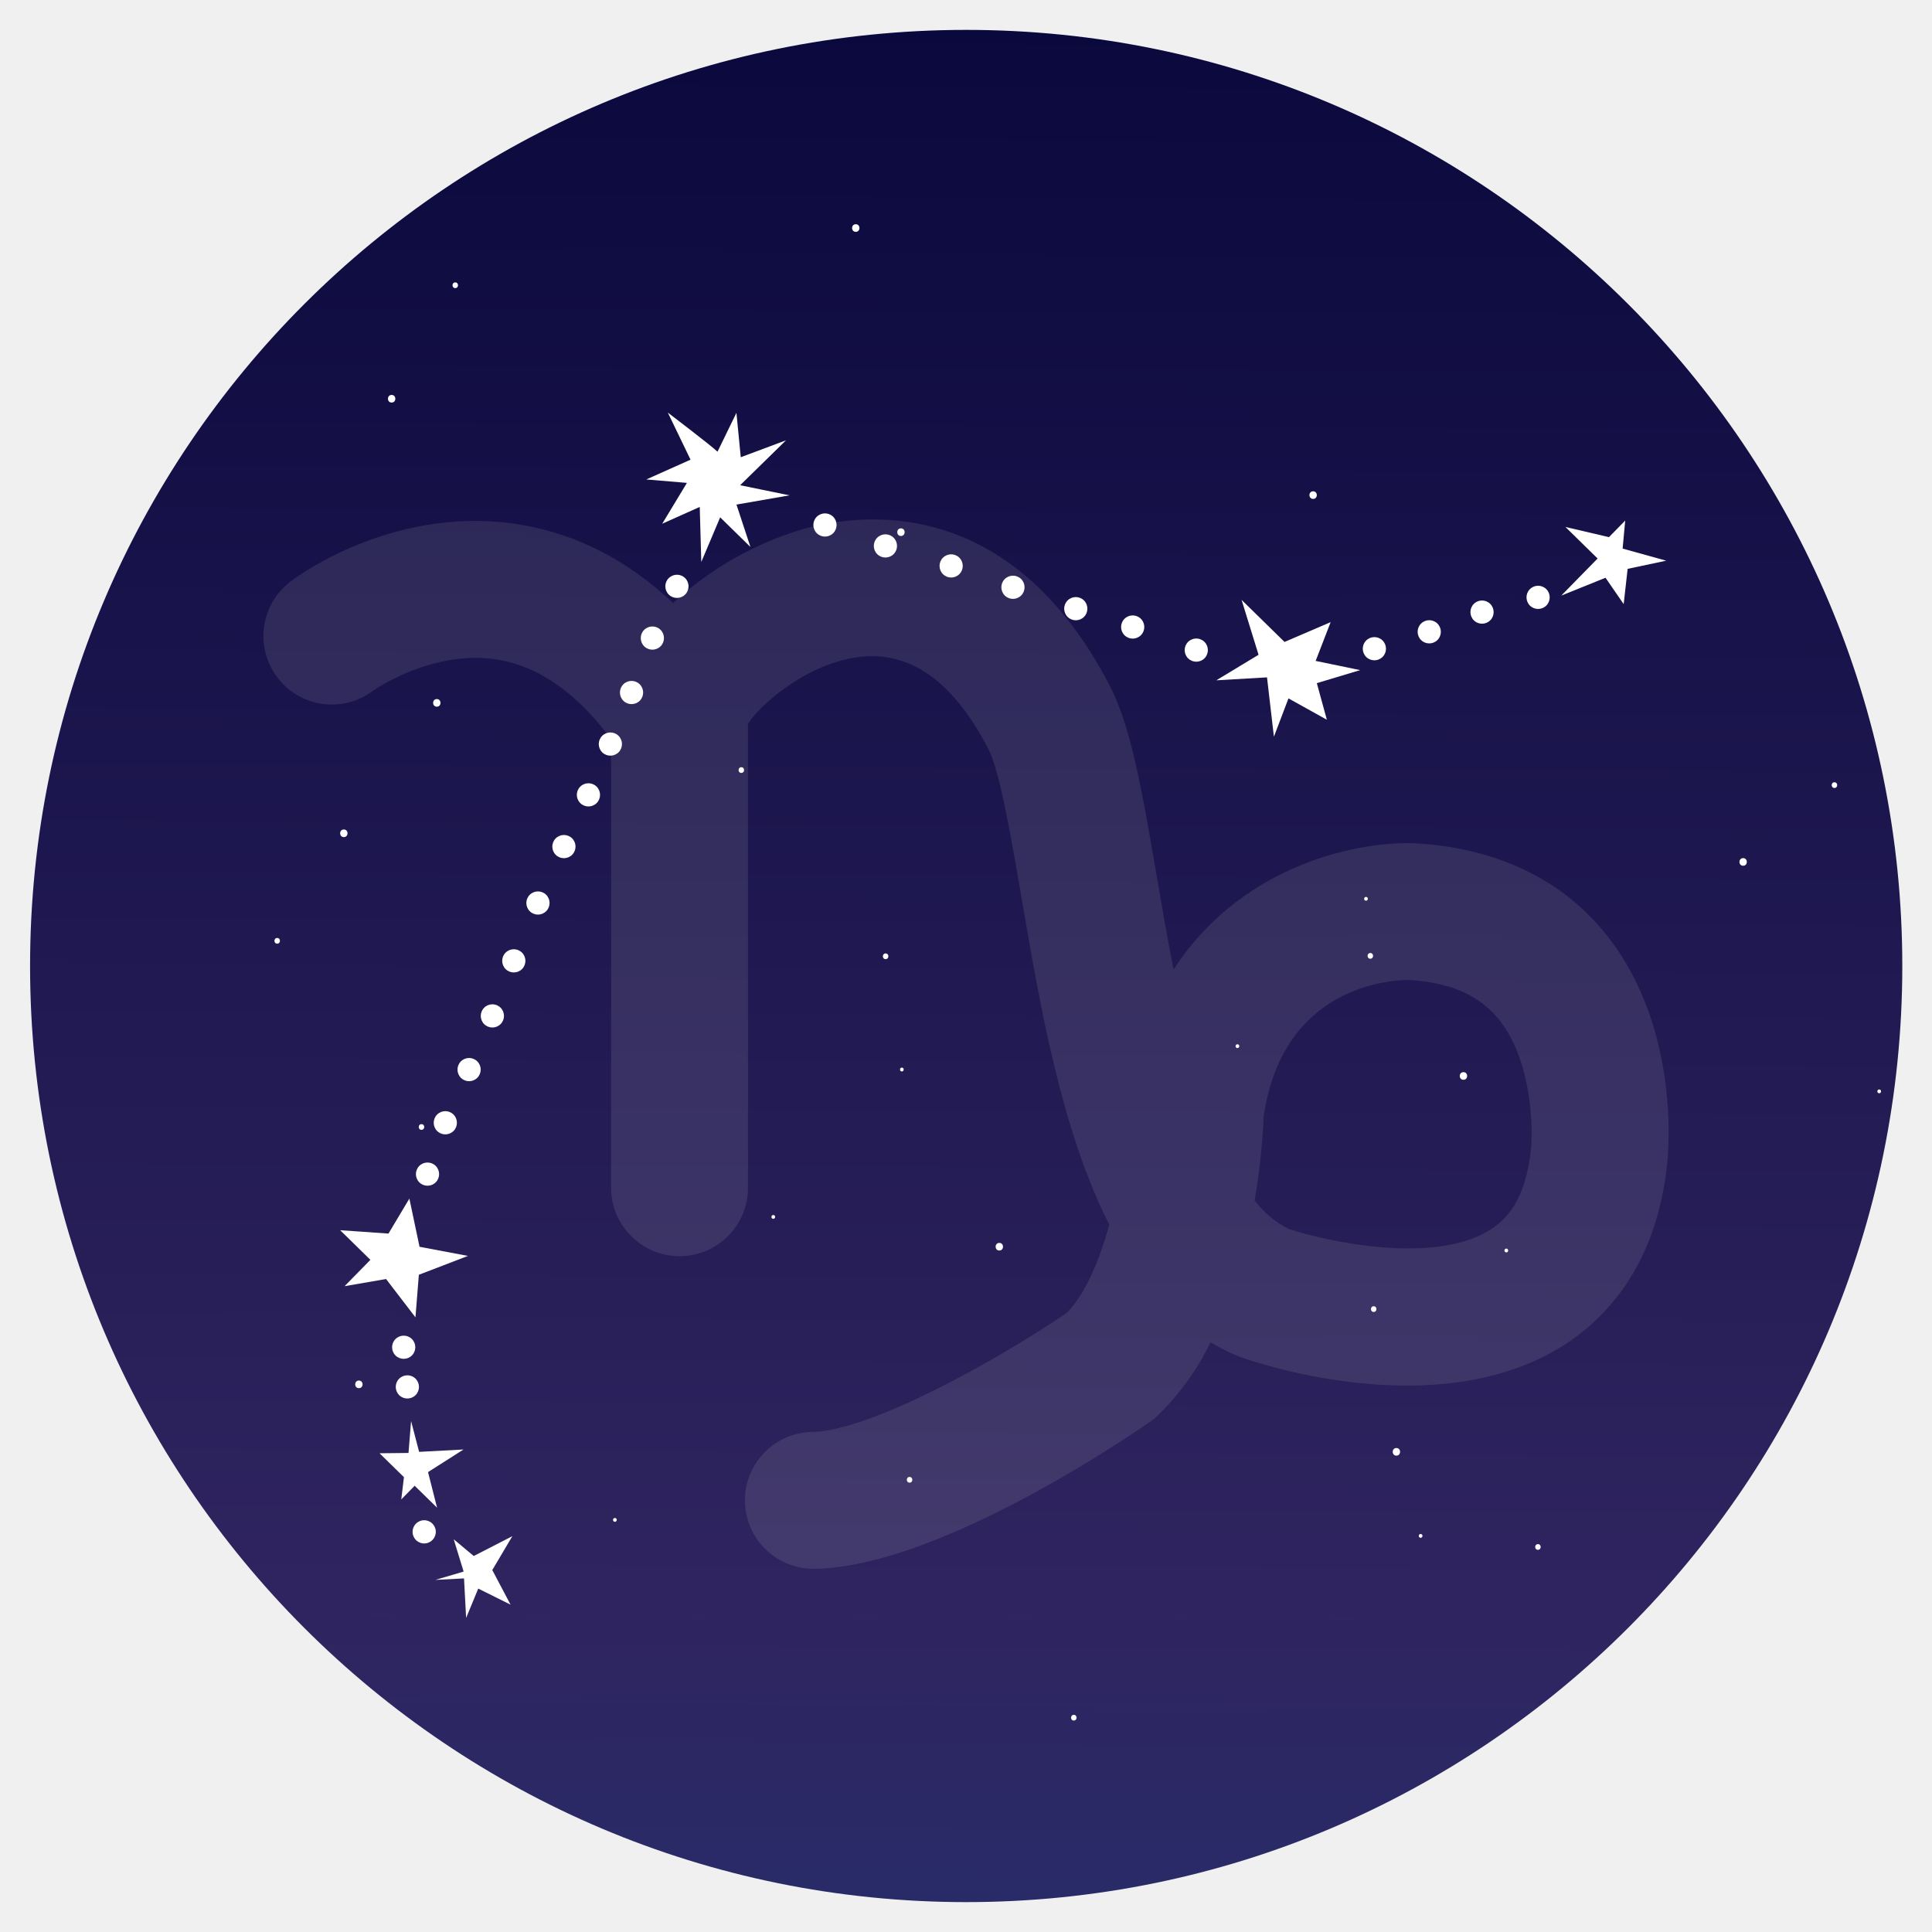
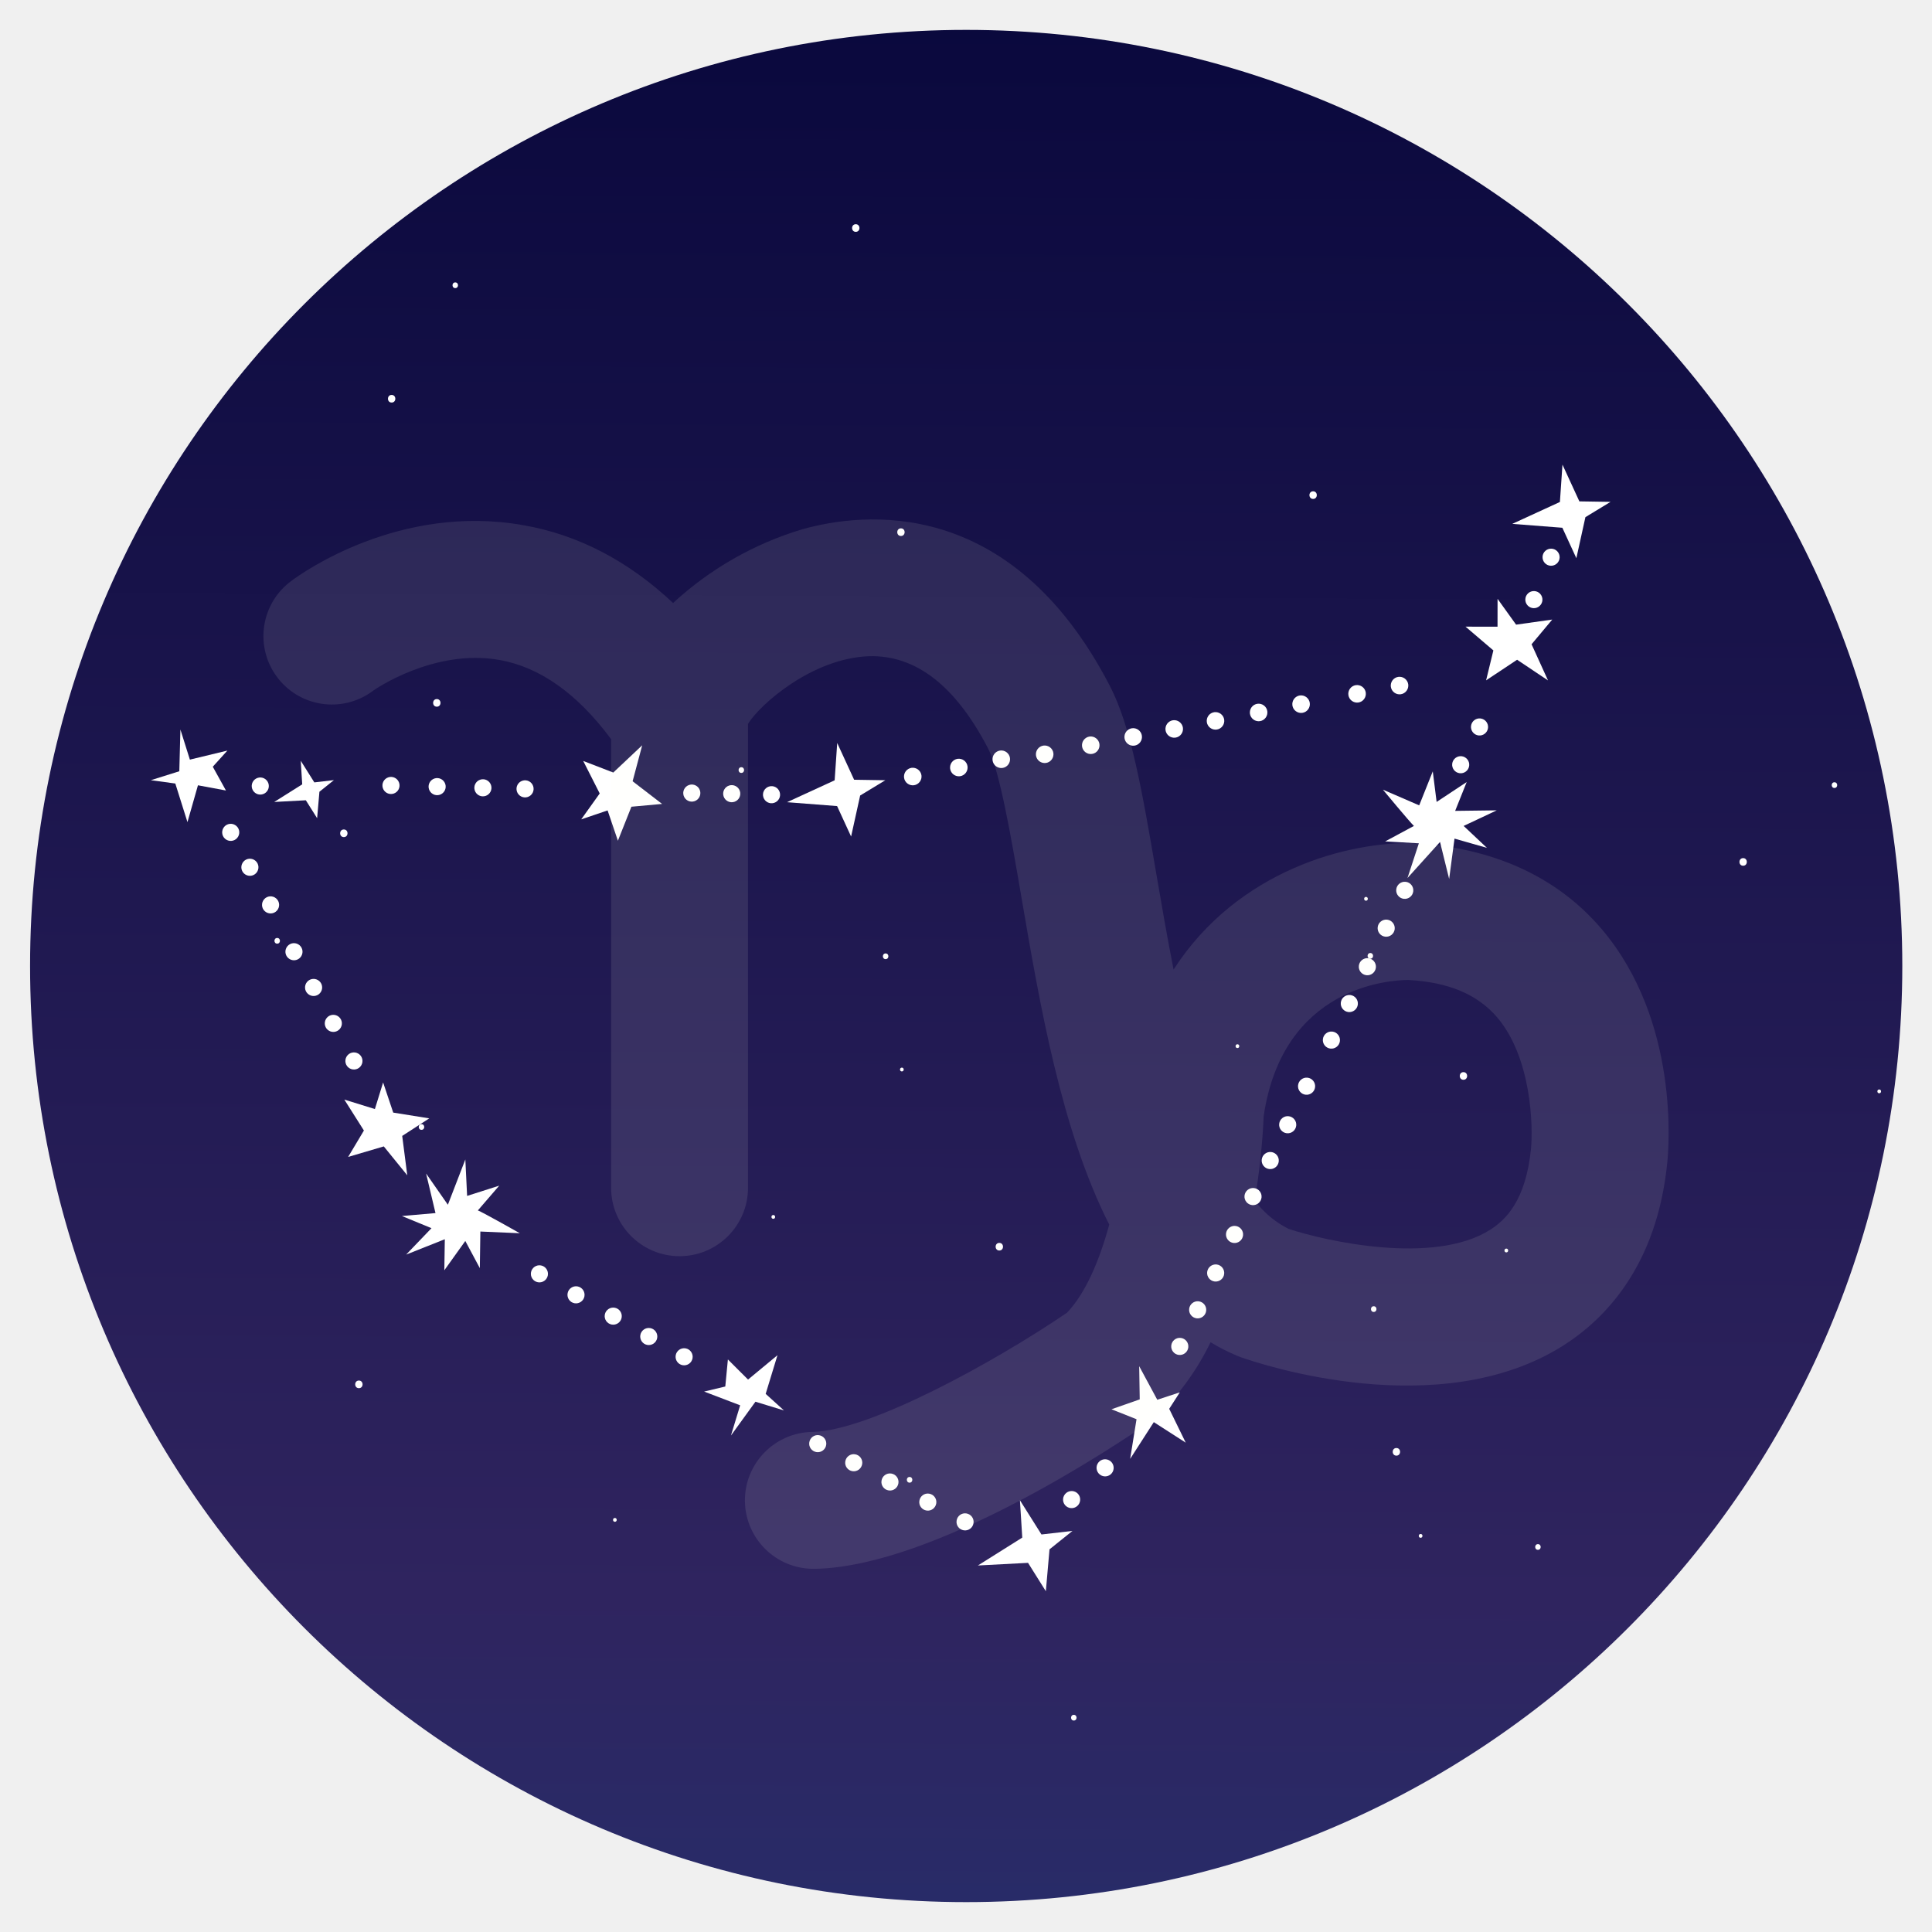
<svg xmlns="http://www.w3.org/2000/svg" xmlns:xlink="http://www.w3.org/1999/xlink" id="Layer_1" data-name="Layer 1" viewBox="0 0 512 512">
  <defs>
    <style>
      .cls-1 {
-         fill: url(#linear-gradient-2);
+         fill: url(#linear-gradient);
+       }
+ 
+       .cls-1, .cls-2, .cls-3, .cls-4, .cls-5 {
+         stroke-width: 0px;
      }

      .cls-2 {
-         fill: #fff;
-       }
- 
-       .cls-3 {
-         fill: #fffdeb;
-         opacity: .1;
-       }
- 
-       .cls-4, .cls-5, .cls-6 {
        fill: none;
-       }
- 
-       .cls-5 {
-         clip-path: url(#clippath);
      }

      .cls-6 {
        clip-path: url(#clippath-1);
      }

+       .cls-3 {
+         fill: #fff;
+       }
+ 
+       .cls-4 {
+         fill: url(#linear-gradient-2);
+       }
+ 
      .cls-7 {
-         fill: url(#linear-gradient);
+         clip-path: url(#clippath);
+       }
+ 
+       .cls-5 {
+         fill: #fffdeb;
+         opacity: .1;
      }
    </style>
    <clipPath id="clippath">
-       <path class="cls-4" d="m839.96,7.92c-137,0-248.08,111.08-248.08,248.08s111.08,248.08,248.08,248.08,248.08-111.08,248.08-248.08S976.96,7.92,839.96,7.92Z" />
+       <path class="cls-2" d="m839.96,7.92c-137,0-248.08,111.08-248.08,248.08s111.08,248.08,248.08,248.08,248.08-111.08,248.08-248.08S976.96,7.92,839.96,7.92Z" />
    </clipPath>
    <linearGradient id="linear-gradient" x1="848.78" y1="-106.53" x2="843.58" y2="973.85" gradientUnits="userSpaceOnUse">
      <stop offset="0" stop-color="#000134" />
      <stop offset=".49" stop-color="#2f245f" />
      <stop offset="1" stop-color="#00559c" />
    </linearGradient>
    <clipPath id="clippath-1">
-       <path class="cls-4" d="m256.05,7.92C119.05,7.92,7.97,119,7.97,256s111.08,248.08,248.08,248.08,248.08-111.08,248.08-248.08S393.05,7.92,256.05,7.92Z" />
+       <path class="cls-2" d="m256.05,7.92C119.05,7.92,7.97,119,7.97,256s111.08,248.08,248.08,248.08,248.08-111.08,248.08-248.08S393.05,7.92,256.05,7.92Z" />
    </clipPath>
    <linearGradient id="linear-gradient-2" x1="264.87" y1="-106.53" x2="259.67" y2="973.85" xlink:href="#linear-gradient" />
  </defs>
-   <g class="cls-5">
-     <rect class="cls-7" x="474.92" y="7.92" width="744.24" height="496.16" />
+   <g class="cls-7">
+     <rect class="cls-1" x="474.92" y="7.92" width="744.24" height="496.16" />
  </g>
  <g class="cls-6">
    <g>
-       <rect class="cls-1" x="-108.99" y="7.92" width="744.24" height="496.16" />
+       <rect class="cls-4" x="-108.99" y="7.92" width="744.24" height="496.16" />
      <g>
-         <path class="cls-2" d="m115.76,187.28c1.3,0,1.3-2.02,0-2.02s-1.3,2.02,0,2.02h0Z" />
-         <path class="cls-2" d="m103.79,106.68c1.3,0,1.3-2.02,0-2.02s-1.3,2.02,0,2.02h0Z" />
-         <path class="cls-2" d="m73.46,250.08c.97,0,.97-1.51,0-1.51s-.97,1.51,0,1.51h0Z" />
-         <path class="cls-2" d="m241.05,392.92c.97,0,.97-1.51,0-1.51s-.97,1.51,0,1.51h0Z" />
-         <path class="cls-2" d="m461.95,229.43c1.3,0,1.3-2.02,0-2.02s-1.3,2.02,0,2.02h0Z" />
-         <path class="cls-2" d="m363.15,254.07c.97,0,.97-1.51,0-1.51s-.97,1.51,0,1.51h0Z" />
-         <path class="cls-2" d="m347.99,132.22c1.3,0,1.3-2.02,0-2.02s-1.3,2.02,0,2.02h0Z" />
-         <path class="cls-2" d="m492.43,167.33c1.3,0,1.3-2.02,0-2.02s-1.3,2.02,0,2.02h0Z" />
-         <path class="cls-2" d="m498.01,289.73c.65,0,.65-1.01,0-1.01s-.65,1.01,0,1.01h0Z" />
-         <path class="cls-2" d="m399.19,331.9c.65,0,.65-1.01,0-1.01s-.65,1.01,0,1.01h0Z" />
-         <path class="cls-2" d="m239,283.94c.65,0,.65-1.01,0-1.01s-.65,1.01,0,1.01h0Z" />
-         <path class="cls-2" d="m204.93,323c.65,0,.65-1.01,0-1.01s-.65,1.01,0,1.01h0Z" />
-         <path class="cls-2" d="m376.48,407.53c.65,0,.65-1.01,0-1.01s-.65,1.01,0,1.01h0Z" />
-         <path class="cls-2" d="m284.57,455.96c.97,0,.97-1.51,0-1.51s-.97,1.51,0,1.51h0Z" />
-         <path class="cls-2" d="m39.95,448.53c.65,0,.65-1.01,0-1.01s-.65,1.01,0,1.01h0Z" />
-         <path class="cls-2" d="m370.06,385.76c1.3,0,1.3-2.02,0-2.02s-1.3,2.02,0,2.02h0Z" />
-         <path class="cls-2" d="m483.18,435.67c1.3,0,1.3-2.02,0-2.02s-1.3,2.02,0,2.02h0Z" />
-         <path class="cls-2" d="m264.83,331.4c1.3,0,1.3-2.02,0-2.02s-1.3,2.02,0,2.02h0Z" />
-         <path class="cls-2" d="m111.7,299.42c.97,0,.97-1.51,0-1.51s-.97,1.51,0,1.51h0Z" />
+         <path class="cls-3" d="m115.76,187.28c1.3,0,1.3-2.02,0-2.02s-1.3,2.02,0,2.02h0Z" />
+         <path class="cls-3" d="m103.79,106.68c1.3,0,1.3-2.02,0-2.02s-1.3,2.02,0,2.02h0Z" />
+         <path class="cls-3" d="m73.46,250.08c.97,0,.97-1.51,0-1.51s-.97,1.51,0,1.51h0Z" />
+         <path class="cls-3" d="m241.05,392.92c.97,0,.97-1.51,0-1.51s-.97,1.51,0,1.51h0Z" />
+         <path class="cls-3" d="m461.95,229.43c1.3,0,1.3-2.02,0-2.02s-1.3,2.02,0,2.02h0Z" />
+         <path class="cls-3" d="m363.15,254.07c.97,0,.97-1.51,0-1.51s-.97,1.51,0,1.51h0Z" />
+         <path class="cls-3" d="m347.99,132.22c1.3,0,1.3-2.02,0-2.02s-1.3,2.02,0,2.02h0Z" />
+         <path class="cls-3" d="m492.43,167.33c1.3,0,1.3-2.02,0-2.02s-1.3,2.02,0,2.02h0Z" />
+         <path class="cls-3" d="m498.01,289.73c.65,0,.65-1.01,0-1.01s-.65,1.01,0,1.01h0Z" />
+         <path class="cls-3" d="m399.19,331.9c.65,0,.65-1.01,0-1.01s-.65,1.01,0,1.01h0Z" />
+         <path class="cls-3" d="m239,283.94c.65,0,.65-1.01,0-1.01s-.65,1.01,0,1.01h0Z" />
+         <path class="cls-3" d="m204.93,323c.65,0,.65-1.01,0-1.01s-.65,1.01,0,1.01h0Z" />
+         <path class="cls-3" d="m376.48,407.53c.65,0,.65-1.01,0-1.01s-.65,1.01,0,1.01h0Z" />
+         <path class="cls-3" d="m284.57,455.96c.97,0,.97-1.51,0-1.51s-.97,1.51,0,1.51h0Z" />
+         <path class="cls-3" d="m39.95,448.53c.65,0,.65-1.01,0-1.01s-.65,1.01,0,1.01h0Z" />
+         <path class="cls-3" d="m370.06,385.76c1.3,0,1.3-2.02,0-2.02s-1.3,2.02,0,2.02h0Z" />
+         <path class="cls-3" d="m483.18,435.67c1.3,0,1.3-2.02,0-2.02s-1.3,2.02,0,2.02h0Z" />
+         <path class="cls-3" d="m264.83,331.4c1.3,0,1.3-2.02,0-2.02s-1.3,2.02,0,2.02h0Z" />
+         <path class="cls-3" d="m111.7,299.42c.97,0,.97-1.51,0-1.51s-.97,1.51,0,1.51h0Z" />
      </g>
      <g>
-         <path class="cls-2" d="m238.76,142.04c1.3,0,1.3-2.02,0-2.02s-1.3,2.02,0,2.02h0Z" />
-         <path class="cls-2" d="m226.79,61.44c1.3,0,1.3-2.02,0-2.02s-1.3,2.02,0,2.02h0Z" />
-         <path class="cls-2" d="m120.65,76.35c.97,0,.97-1.51,0-1.51s-.97,1.51,0,1.51h0Z" />
-         <path class="cls-2" d="m196.46,204.83c.97,0,.97-1.51,0-1.51s-.97,1.51,0,1.51h0Z" />
-         <path class="cls-2" d="m364.05,347.68c.97,0,.97-1.51,0-1.51s-.97,1.51,0,1.51h0Z" />
-         <path class="cls-2" d="m486.15,208.82c.97,0,.97-1.51,0-1.51s-.97,1.51,0,1.51h0Z" />
-         <path class="cls-2" d="m470.99,86.98c1.3,0,1.3-2.02,0-2.02s-1.3,2.02,0,2.02h0Z" />
-         <path class="cls-2" d="m362,238.7c.65,0,.65-1.01,0-1.01s-.65,1.01,0,1.01h0Z" />
-         <path class="cls-2" d="m327.93,277.75c.65,0,.65-1.01,0-1.01s-.65,1.01,0,1.01h0Z" />
-         <path class="cls-2" d="m499.48,362.29c.65,0,.65-1.01,0-1.01s-.65,1.01,0,1.01h0Z" />
-         <path class="cls-2" d="m407.57,410.72c.97,0,.97-1.51,0-1.51s-.97,1.51,0,1.51h0Z" />
-         <path class="cls-2" d="m162.95,403.29c.65,0,.65-1.01,0-1.01s-.65,1.01,0,1.01h0Z" />
-         <path class="cls-2" d="m95.11,367.88c1.3,0,1.3-2.02,0-2.02s-1.3,2.02,0,2.02h0Z" />
-         <path class="cls-2" d="m493.06,340.52c1.3,0,1.3-2.02,0-2.02s-1.3,2.02,0,2.02h0Z" />
-         <path class="cls-2" d="m91.12,221.84c1.3,0,1.3-2.02,0-2.02s-1.3,2.02,0,2.02h0Z" />
-         <path class="cls-2" d="m387.83,286.15c1.3,0,1.3-2.02,0-2.02s-1.3,2.02,0,2.02h0Z" />
-         <path class="cls-2" d="m234.7,254.18c.97,0,.97-1.51,0-1.51s-.97,1.51,0,1.51h0Z" />
+         <path class="cls-3" d="m238.76,142.04c1.3,0,1.3-2.02,0-2.02s-1.3,2.02,0,2.02h0Z" />
+         <path class="cls-3" d="m226.79,61.44c1.3,0,1.3-2.02,0-2.02s-1.3,2.02,0,2.02h0Z" />
+         <path class="cls-3" d="m120.65,76.35c.97,0,.97-1.51,0-1.51s-.97,1.51,0,1.51h0Z" />
+         <path class="cls-3" d="m196.46,204.83c.97,0,.97-1.51,0-1.51s-.97,1.51,0,1.51h0Z" />
+         <path class="cls-3" d="m364.05,347.68c.97,0,.97-1.51,0-1.51s-.97,1.51,0,1.51h0Z" />
+         <path class="cls-3" d="m486.15,208.82c.97,0,.97-1.51,0-1.51s-.97,1.51,0,1.51h0Z" />
+         <path class="cls-3" d="m470.99,86.98c1.3,0,1.3-2.02,0-2.02s-1.3,2.02,0,2.02h0Z" />
+         <path class="cls-3" d="m362,238.7c.65,0,.65-1.01,0-1.01s-.65,1.01,0,1.01h0Z" />
+         <path class="cls-3" d="m327.93,277.75c.65,0,.65-1.01,0-1.01s-.65,1.01,0,1.01h0Z" />
+         <path class="cls-3" d="m499.48,362.29c.65,0,.65-1.01,0-1.01s-.65,1.01,0,1.01h0Z" />
+         <path class="cls-3" d="m407.57,410.72c.97,0,.97-1.51,0-1.51s-.97,1.51,0,1.51h0Z" />
+         <path class="cls-3" d="m162.95,403.29c.65,0,.65-1.01,0-1.01s-.65,1.01,0,1.01h0Z" />
+         <path class="cls-3" d="m95.11,367.88c1.3,0,1.3-2.02,0-2.02s-1.3,2.02,0,2.02h0Z" />
+         <path class="cls-3" d="m493.06,340.52c1.3,0,1.3-2.02,0-2.02s-1.3,2.02,0,2.02h0Z" />
+         <path class="cls-3" d="m91.12,221.84c1.3,0,1.3-2.02,0-2.02s-1.3,2.02,0,2.02h0Z" />
+         <path class="cls-3" d="m387.83,286.15c1.3,0,1.3-2.02,0-2.02s-1.3,2.02,0,2.02h0Z" />
+         <path class="cls-3" d="m234.7,254.18c.97,0,.97-1.51,0-1.51s-.97,1.51,0,1.51h0Z" />
      </g>
    </g>
  </g>
-   <path class="cls-3" d="m424.41,246.16c-11.68-13.74-28.71-21.58-49.78-22.71-17.06-.45-46.54,7-63.62,33.49-1.75-8.88-3.24-17.57-4.57-25.34-3.72-21.73-6.66-38.89-12.28-49.76-26.37-51-65.85-46-81.61-41.56-12.73,3.83-24.41,10.51-34.18,19.52-11.8-11.1-25.11-18.1-39.79-20.64-32.64-5.74-58.42,12.59-61.25,14.7-8.12,5.87-9.95,17.2-4.08,25.33,5.87,8.12,17.2,9.95,25.33,4.08.14-.1.28-.21.42-.31.15-.11,15.92-11.13,33.32-8.07,10.75,1.89,20.7,8.94,29.63,21v118.87c0,10.02,8.12,18.14,18.14,18.14s18.14-8.12,18.14-18.14v-122.93c3.17-5.16,17-17.39,32.08-17.93,12.43-.33,22.98,7.87,31.63,24.62,3,5.86,6.07,23.58,8.74,39.21,4.92,28.72,10.58,61.74,23.28,86.8-2.55,9.39-6.22,18.13-11.19,23.35-19.43,13.22-52.31,31.26-67.41,31.59-10.02.11-18.05,8.32-17.95,18.33.11,10.02,8.32,18.05,18.34,17.95h.4c31.65-.69,79.3-32.52,88.53-38.89.75-.52,1.47-1.1,2.13-1.73,5.76-5.61,10.5-12.18,14-19.42,2.25,1.36,4.58,2.55,7,3.57.35.14.7.28,1.05.41,5.29,1.87,52.67,17.67,85.46-3.13,11-7,24.73-21,27.51-48.31.4-3.79,3.37-37.65-17.41-62.09Zm-18.68,58.3c-1.42,13.94-6.85,18.9-10.8,21.43-14.91,9.5-43.71,3-53.44-.22-3.54-1.78-6.62-4.36-9-7.54,1.27-7.4,2.07-14.86,2.4-22.36,5.1-34.42,33.41-36.06,38.37-36.06,10.57.57,18.25,3.79,23.46,9.85,9.12,10.65,9.6,28.79,9.01,34.89h0Z" />
  <g>
-     <polygon class="cls-2" points="426.39 142.35 414.85 139.65 423.38 148.01 413.75 157.84 425.48 153.11 430.29 160.1 431.34 150.75 441.56 148.59 430.01 145.38 430.7 137.95 426.39 142.35" />
-     <polygon class="cls-2" points="340.41 170.12 329.03 158.97 333.53 173.52 322.34 180.29 335.77 179.51 337.6 195.23 341.46 185.08 351.63 190.74 348.97 181.04 360.46 177.59 348.66 175.15 352.64 164.87 340.41 170.12" />
-     <path class="cls-2" d="m190.14,119.7c-1.55-1.52-13.16-10.36-13.16-10.36l6.02,12.48-11.72,5.24,10.76.91-6.54,10.82,9.94-4.45.41,14.59,5-11.83,8.02,7.85-3.7-11.23,14.05-2.45-13.08-2.68,12.16-11.9-11.99,4.48-1.15-11.76-5.01,10.29Z" />
-     <polygon class="cls-2" points="102.95 326.91 90.15 326.02 98.16 333.87 91.32 340.85 102.31 338.95 110.1 349.11 111 337.83 124.01 332.83 111.18 330.41 108.49 317.64 102.95 326.91" />
-     <polygon class="cls-2" points="108.26 385.05 100.58 385.13 107.05 391.46 106.34 397.36 109.89 393.74 115.83 399.56 113.43 390.12 122.84 384.13 111.07 384.76 108.94 376.59 108.26 385.05" />
-     <path class="cls-2" d="m122.88,416.48c-1.43.44-7.5,2.21-7.5,2.21l7.59-.4.56,10.48,3.21-7.78,8.56,4.26-4.84-9.17,5.32-8.98-10.23,5.26-5.31-4.43,2.63,8.56Z" />
-     <path class="cls-2" d="m405.46,160.5c1.21,1.19,3.16,1.17,4.35-.04,1.19-1.21,1.17-3.16-.04-4.35s-3.16-1.17-4.35.04-1.17,3.16.04,4.35Z" />
-     <path class="cls-2" d="m390.6,164.41c1.21,1.19,3.16,1.17,4.35-.04s1.17-3.16-.04-4.35-3.16-1.17-4.35.04c-1.19,1.21-1.17,3.16.04,4.35Z" />
-     <path class="cls-2" d="m376.61,169.63c1.21,1.19,3.16,1.17,4.35-.04s1.17-3.16-.04-4.35-3.16-1.17-4.35.04-1.17,3.16.04,4.35Z" />
-     <path class="cls-2" d="m362.07,174.11c1.21,1.19,3.16,1.17,4.35-.04,1.19-1.21,1.17-3.16-.04-4.35-1.21-1.19-3.16-1.17-4.35.04-1.19,1.21-1.17,3.16.04,4.35Z" />
-     <path class="cls-2" d="m314.87,174.48c1.21,1.19,3.16,1.17,4.35-.04,1.19-1.21,1.17-3.16-.04-4.35-1.21-1.19-3.16-1.17-4.35.04-1.19,1.21-1.17,3.16.04,4.35Z" />
-     <path class="cls-2" d="m298.02,168.36c1.21,1.19,3.16,1.17,4.35-.04,1.19-1.21,1.17-3.16-.04-4.35-1.21-1.19-3.16-1.17-4.35.04s-1.17,3.16.04,4.35Z" />
-     <path class="cls-2" d="m282.94,163.5c1.21,1.19,3.16,1.17,4.35-.04s1.17-3.16-.04-4.35-3.16-1.17-4.35.04-1.17,3.16.04,4.35Z" />
-     <path class="cls-2" d="m266.29,157.83c1.21,1.19,3.16,1.17,4.35-.04,1.19-1.21,1.17-3.16-.04-4.35s-3.16-1.17-4.35.04c-1.19,1.21-1.17,3.16.04,4.35Z" />
-     <path class="cls-2" d="m249.91,152.17c1.21,1.19,3.16,1.17,4.35-.04,1.19-1.21,1.17-3.16-.04-4.35s-3.16-1.17-4.35.04c-1.19,1.21-1.17,3.16.04,4.35Z" />
-     <path class="cls-2" d="m232.49,146.87c1.21,1.19,3.16,1.17,4.35-.04s1.17-3.16-.04-4.35-3.16-1.17-4.35.04-1.17,3.16.04,4.35Z" />
-     <path class="cls-2" d="m216.47,141.32c1.21,1.19,3.16,1.17,4.35-.04,1.19-1.21,1.17-3.16-.04-4.35s-3.16-1.17-4.35.04c-1.19,1.21-1.17,3.16.04,4.35Z" />
-     <path class="cls-2" d="m177.24,157.58c1.21,1.19,3.16,1.17,4.35-.04,1.19-1.21,1.17-3.16-.04-4.35-1.21-1.19-3.16-1.17-4.35.04-1.19,1.21-1.17,3.16.04,4.35Z" />
-     <path class="cls-2" d="m170.73,171.29c1.21,1.19,3.16,1.17,4.35-.04s1.17-3.16-.04-4.35-3.16-1.17-4.35.04c-1.19,1.21-1.17,3.16.04,4.35Z" />
-     <path class="cls-2" d="m165.21,185.72c1.21,1.19,3.16,1.17,4.35-.04,1.19-1.21,1.17-3.16-.04-4.35s-3.16-1.17-4.35.04c-1.19,1.21-1.17,3.16.04,4.35Z" />
-     <path class="cls-2" d="m159.6,199.38c1.21,1.19,3.16,1.17,4.35-.04s1.17-3.16-.04-4.35-3.16-1.17-4.35.04c-1.19,1.21-1.17,3.16.04,4.35Z" />
-     <path class="cls-2" d="m153.79,212.84c1.21,1.19,3.16,1.17,4.35-.04s1.17-3.16-.04-4.35-3.16-1.17-4.35.04c-1.19,1.21-1.17,3.16.04,4.35Z" />
-     <path class="cls-2" d="m147.29,226.55c1.21,1.19,3.16,1.17,4.35-.04s1.17-3.16-.04-4.35c-1.21-1.19-3.16-1.17-4.35.04-1.19,1.21-1.17,3.16.04,4.35Z" />
-     <path class="cls-2" d="m140.41,241.5c1.21,1.19,3.16,1.17,4.35-.04,1.19-1.21,1.17-3.16-.04-4.35-1.21-1.19-3.16-1.17-4.35.04-1.19,1.21-1.17,3.16.04,4.35Z" />
-     <path class="cls-2" d="m134.01,256.83c1.21,1.19,3.16,1.17,4.35-.04,1.19-1.21,1.17-3.16-.04-4.35-1.21-1.19-3.16-1.17-4.35.04-1.19,1.21-1.17,3.16.04,4.35Z" />
-     <path class="cls-2" d="m128.33,271.42c1.21,1.19,3.16,1.17,4.35-.04,1.19-1.21,1.17-3.16-.04-4.35s-3.16-1.17-4.35.04c-1.19,1.21-1.17,3.16.04,4.35Z" />
-     <path class="cls-2" d="m122.16,285.65c1.21,1.19,3.16,1.17,4.35-.04s1.17-3.16-.04-4.35c-1.21-1.19-3.16-1.17-4.35.04-1.19,1.21-1.17,3.16.04,4.35Z" />
-     <path class="cls-2" d="m115.86,299.74c1.21,1.19,3.16,1.17,4.35-.04,1.19-1.21,1.17-3.16-.04-4.35-1.21-1.19-3.16-1.17-4.35.04s-1.17,3.16.04,4.35Z" />
-     <path class="cls-2" d="m104.83,359.23c1.21,1.19,3.16,1.17,4.35-.04,1.19-1.21,1.17-3.16-.04-4.35s-3.16-1.17-4.35.04c-1.19,1.21-1.17,3.16.04,4.35Z" />
-     <path class="cls-2" d="m105.8,369.74c1.21,1.19,3.16,1.17,4.35-.04s1.17-3.16-.04-4.35-3.16-1.17-4.35.04c-1.19,1.21-1.17,3.16.04,4.35Z" />
-     <path class="cls-2" d="m112.58,409.03c1.7-.09,3-1.54,2.91-3.24-.09-1.7-1.54-3-3.24-2.91-1.7.09-3,1.54-2.91,3.24s1.54,3,3.24,2.91Z" />
-     <path class="cls-2" d="m111.14,313.35c1.21,1.19,3.16,1.17,4.35-.04s1.17-3.16-.04-4.35-3.16-1.17-4.35.04c-1.19,1.21-1.17,3.16.04,4.35Z" />
+     <path class="cls-3" d="m181.18,210.88c-.39-1.19.26-2.47,1.45-2.86s2.47.26,2.86,1.45c.39,1.19-.26,2.47-1.45,2.86-1.19.39-2.47-.26-2.86-1.45Z" />
+     <path class="cls-3" d="m136.99,209.76c-.39-1.19.26-2.47,1.45-2.86,1.19-.39,2.47.26,2.86,1.45.39,1.19-.26,2.47-1.45,2.86s-2.47-.26-2.86-1.45Z" />
+     <path class="cls-3" d="m125.82,209.48c-.39-1.19.26-2.47,1.45-2.86,1.19-.39,2.47.26,2.86,1.45s-.26,2.47-1.45,2.86-2.47-.26-2.86-1.45Z" />
+     <path class="cls-3" d="m113.69,209.17c-.39-1.19.26-2.47,1.45-2.86s2.47.26,2.86,1.45c.39,1.19-.26,2.47-1.45,2.86-1.19.39-2.47-.26-2.86-1.45Z" />
+     <path class="cls-3" d="m101.46,208.86c-.39-1.19.26-2.47,1.45-2.86,1.19-.39,2.47.26,2.86,1.45.39,1.19-.26,2.47-1.45,2.86-1.19.39-2.47-.26-2.86-1.45Z" />
+     <path class="cls-3" d="m66.82,209.01c-.39-1.19.26-2.47,1.45-2.86,1.19-.39,2.47.26,2.86,1.45.39,1.19-.26,2.47-1.45,2.86s-2.47-.26-2.86-1.45Z" />
+     <path class="cls-3" d="m202.31,211.31c-.39-1.19.26-2.47,1.45-2.86,1.19-.39,2.47.26,2.86,1.45.39,1.19-.26,2.47-1.45,2.86-1.19.39-2.47-.26-2.86-1.45Z" />
+     <path class="cls-3" d="m191.76,211.04c-.39-1.19.26-2.47,1.45-2.86,1.19-.39,2.47.26,2.86,1.45s-.26,2.47-1.45,2.86c-1.19.39-2.47-.26-2.86-1.45Z" />
+     <polygon class="cls-3" points="278.13 410.59 277.16 421.69 272.44 414.17 259.15 414.87 270.91 407.48 270.29 397.58 276 406.65 284.22 405.71 278.13 410.59" />
+     <path class="cls-3" d="m253.51,402.98c.18-1.24,1.33-2.1,2.57-1.91s2.1,1.33,1.91,2.57c-.18,1.24-1.33,2.1-2.57,1.91-1.24-.18-2.1-1.33-1.91-2.57Z" />
+     <path class="cls-3" d="m243.64,397.74c.18-1.24,1.33-2.1,2.57-1.91s2.1,1.33,1.91,2.57-1.33,2.1-2.57,1.91-2.1-1.33-1.91-2.57Z" />
+     <path class="cls-3" d="m233.61,392.41c.18-1.24,1.33-2.1,2.57-1.91,1.24.18,2.1,1.33,1.91,2.57s-1.33,2.1-2.57,1.91c-1.24-.18-2.1-1.33-1.91-2.57Z" />
+     <path class="cls-3" d="m224.01,387.31c.18-1.24,1.33-2.1,2.57-1.91,1.24.18,2.1,1.33,1.91,2.57s-1.33,2.1-2.57,1.91c-1.24-.18-2.1-1.33-1.91-2.57Z" />
+     <path class="cls-3" d="m214.47,382.25c.18-1.24,1.33-2.1,2.57-1.91s2.1,1.33,1.91,2.57c-.18,1.24-1.33,2.1-2.57,1.91s-2.1-1.33-1.91-2.57Z" />
+     <polygon class="cls-3" points="309.85 373.35 314.23 382.32 305.77 376.88 299.5 386.62 301.19 376.11 294.55 373.47 302.04 370.85 301.9 362.06 306.69 370.95 312.66 368.99 309.85 373.35" />
+     <path class="cls-3" d="m291.84,391.01c-1.12-.57-1.56-1.93-1-3.05.57-1.12,1.93-1.56,3.05-.99,1.12.57,1.56,1.93,1,3.05-.57,1.12-1.93,1.56-3.05.99Z" />
+     <path class="cls-3" d="m282.96,399.43c-1.12-.57-1.56-1.93-.99-3.05.57-1.12,1.93-1.56,3.05-1,1.12.57,1.56,1.93.99,3.05-.57,1.12-1.93,1.56-3.05,1Z" />
+     <path class="cls-3" d="m145.18,337.98c-.22,1.23-1.4,2.05-2.63,1.83-1.23-.22-2.05-1.4-1.83-2.63.22-1.23,1.4-2.05,2.63-1.83,1.23.22,2.05,1.4,1.83,2.63Z" />
+     <path class="cls-3" d="m154.88,343.54c-.22,1.23-1.4,2.05-2.63,1.83-1.23-.22-2.05-1.4-1.83-2.63.22-1.23,1.4-2.05,2.63-1.83,1.23.22,2.05,1.4,1.83,2.63Z" />
+     <path class="cls-3" d="m164.74,349.19c-.22,1.23-1.4,2.05-2.63,1.83-1.23-.22-2.05-1.4-1.83-2.63s1.4-2.05,2.63-1.83c1.23.22,2.05,1.4,1.83,2.63Z" />
+     <path class="cls-3" d="m174.16,354.59c-.22,1.23-1.4,2.05-2.63,1.83-1.23-.22-2.05-1.4-1.83-2.63.22-1.23,1.4-2.05,2.63-1.83s2.05,1.4,1.83,2.63Z" />
+     <path class="cls-3" d="m183.53,359.96c-.22,1.23-1.4,2.05-2.63,1.83-1.23-.22-2.05-1.4-1.83-2.63.22-1.23,1.4-2.05,2.63-1.83s2.05,1.4,1.83,2.63Z" />
+     <polygon class="cls-3" points="198.24 365.6 206.04 359.14 202.91 369.39 207.76 373.78 200.2 371.47 193.71 380.43 196.15 372.42 186.6 368.78 192.21 367.44 192.9 360.27 198.24 365.6" />
+     <path class="cls-3" d="m126.64,320.77c1.52.62,11.12,6.05,11.12,6.05l-10.46-.45-.14,9.7-3.85-7.2-5.56,7.77.13-8.23-10.25,4.07,6.72-7-7.84-3.22,8.9-.78-2.49-10.49,5.77,8.28,4.63-12,.47,9.66,8.51-2.72-5.65,6.55Z" />
+     <polygon class="cls-3" points="96.44 299.6 91.25 291.4 99.35 293.91 101.53 286.86 104.21 294.85 113.76 296.38 106.59 301.03 107.93 311.47 101.71 303.81 92.26 306.6 96.44 299.6" />
+     <path class="cls-3" d="m331.81,319.36c-1.24-.14-2.14-1.26-2-2.51.14-1.24,1.26-2.14,2.51-2,1.24.14,2.14,1.26,2,2.51-.14,1.24-1.26,2.14-2.51,2Z" />
+     <path class="cls-3" d="m326.91,329.4c-1.24-.14-2.14-1.26-2-2.51.14-1.24,1.26-2.14,2.51-2,1.24.14,2.14,1.26,2,2.51-.14,1.24-1.26,2.14-2.51,2Z" />
+     <path class="cls-3" d="m321.91,339.61c-1.24-.14-2.14-1.26-2-2.51.14-1.24,1.26-2.14,2.51-2,1.24.14,2.14,1.26,2,2.51-.14,1.24-1.26,2.14-2.51,2Z" />
+     <path class="cls-3" d="m317.14,349.37c-1.24-.14-2.14-1.26-2-2.51.14-1.24,1.26-2.14,2.51-2,1.24.14,2.14,1.26,2,2.51-.14,1.24-1.26,2.14-2.51,2Z" />
+     <path class="cls-3" d="m312.4,359.07c-1.24-.14-2.14-1.26-2-2.51.14-1.24,1.26-2.14,2.51-2,1.24.14,2.14,1.26,2,2.51-.14,1.24-1.26,2.14-2.51,2Z" />
+     <path class="cls-3" d="m410.96,149.93c-1.25-.05-2.22-1.11-2.17-2.36.05-1.25,1.11-2.22,2.36-2.17,1.25.05,2.22,1.11,2.17,2.36-.05,1.25-1.11,2.22-2.36,2.17Z" />
+     <path class="cls-3" d="m406.4,161.17c-1.25-.05-2.22-1.11-2.17-2.36.05-1.25,1.11-2.22,2.36-2.17,1.25.05,2.22,1.11,2.17,2.36-.05,1.25-1.11,2.22-2.36,2.17Z" />
+     <path class="cls-3" d="m346,290.11c-1.24-.14-2.14-1.26-2-2.51.14-1.24,1.26-2.14,2.51-2,1.24.14,2.14,1.26,2,2.51-.14,1.24-1.26,2.14-2.51,2Z" />
+     <path class="cls-3" d="m341,300.32c-1.24-.14-2.14-1.26-2-2.51.14-1.24,1.26-2.14,2.51-2,1.24.14,2.14,1.26,2,2.51-.14,1.24-1.26,2.14-2.51,2Z" />
+     <path class="cls-3" d="m336.37,309.81c-1.24-.14-2.14-1.26-2-2.51.14-1.24,1.26-2.14,2.51-2,1.24.14,2.14,1.26,2,2.51-.14,1.24-1.26,2.14-2.51,2Z" />
+     <path class="cls-3" d="m372.02,238.2c-1.24-.14-2.14-1.26-2-2.51.14-1.24,1.26-2.14,2.51-2,1.24.14,2.14,1.26,2,2.51-.14,1.24-1.26,2.14-2.51,2Z" />
+     <path class="cls-3" d="m367.1,248.23c-1.24-.14-2.14-1.26-2-2.51.14-1.24,1.26-2.14,2.51-2,1.24.14,2.14,1.26,2,2.51-.14,1.24-1.26,2.14-2.51,2Z" />
+     <path class="cls-3" d="m362.11,258.44c-1.24-.14-2.14-1.26-2-2.51.14-1.24,1.26-2.14,2.51-2,1.24.14,2.14,1.26,2,2.51-.14,1.24-1.26,2.14-2.51,2Z" />
+     <path class="cls-3" d="m357.33,268.2c-1.24-.14-2.14-1.26-2-2.51.14-1.24,1.26-2.14,2.51-2,1.24.14,2.14,1.26,2,2.51-.14,1.24-1.26,2.14-2.51,2Z" />
+     <path class="cls-3" d="m352.58,277.89c-1.24-.14-2.14-1.26-2-2.51.14-1.24,1.26-2.14,2.51-2,1.24.14,2.14,1.26,2,2.51-.14,1.24-1.26,2.14-2.51,2Z" />
+     <polygon class="cls-3" points="167.33 213.79 163.75 222.8 161.02 214.77 154.03 217.14 158.93 210.28 154.56 201.66 162.53 204.73 170.19 197.51 167.65 207.04 175.46 213.05 167.33 213.79" />
+     <path class="cls-3" d="m374.71,218.89c-1.19-1.13-8.22-9.62-8.22-9.62l9.61,4.16,3.6-9.01,1.02,8.1,7.97-5.27-3.06,7.64,11.03-.14-8.78,4.13,6.17,5.81-8.59-2.45-1.42,10.69-2.42-9.8-8.62,9.55,3.01-9.19-8.92-.51,7.62-4.1Z" />
+     <polygon class="cls-3" points="395.76 172.37 388.38 166.07 396.86 166.08 396.87 158.7 401.78 165.54 411.36 164.19 405.88 170.74 410.24 180.32 402.05 174.84 393.83 180.3 395.76 172.37" />
+     <path class="cls-3" d="m391.82,194.9c-1.24-.15-2.13-1.28-1.98-2.52s1.28-2.13,2.52-1.98c1.24.15,2.13,1.28,1.98,2.52-.15,1.24-1.28,2.13-2.52,1.98Z" />
+     <path class="cls-3" d="m386.83,204.91c-1.24-.15-2.13-1.28-1.98-2.52.15-1.24,1.28-2.13,2.52-1.98s2.13,1.28,1.98,2.52-1.28,2.13-2.52,1.98Z" />
+     <path class="cls-3" d="m70.01,238.3c.83-.94,2.26-1.02,3.2-.19.94.83,1.02,2.26.19,3.2-.83.94-2.26,1.02-3.2.19-.94-.83-1.02-2.26-.19-3.2Z" />
+     <path class="cls-3" d="m64.53,228.33c.83-.94,2.26-1.02,3.2-.19.94.83,1.02,2.26.19,3.2-.83.94-2.26,1.02-3.2.19-.94-.83-1.02-2.26-.19-3.2Z" />
+     <path class="cls-3" d="m59.45,219.08c.83-.94,2.26-1.02,3.2-.19.94.83,1.02,2.26.19,3.2-.83.94-2.26,1.02-3.2.19-.94-.83-1.02-2.26-.19-3.2Z" />
+     <path class="cls-3" d="m92.1,279.66c.83-.94,2.26-1.02,3.2-.19.94.83,1.02,2.26.19,3.2-.83.94-2.26,1.02-3.2.19-.94-.83-1.02-2.26-.19-3.2Z" />
+     <path class="cls-3" d="m86.64,269.7c.83-.94,2.26-1.02,3.2-.19s1.02,2.26.19,3.2c-.83.94-2.26,1.02-3.2.19-.94-.83-1.02-2.26-.19-3.2Z" />
+     <path class="cls-3" d="m81.41,260.18c.83-.94,2.26-1.02,3.2-.19s1.02,2.26.19,3.2c-.83.94-2.26,1.02-3.2.19s-1.02-2.26-.19-3.2Z" />
+     <path class="cls-3" d="m76.21,250.71c.83-.94,2.26-1.02,3.2-.19s1.02,2.26.19,3.2c-.83.94-2.26,1.02-3.2.19-.94-.83-1.02-2.26-.19-3.2Z" />
+     <path class="cls-3" d="m342.8,187.8c-.65-1.1-.29-2.53.81-3.19,1.1-.66,2.53-.29,3.19.81s.29,2.53-.81,3.19-2.53.29-3.19-.81Z" />
+     <path class="cls-3" d="m331.55,190c-.65-1.1-.29-2.53.81-3.19,1.1-.65,2.53-.29,3.19.81.65,1.1.29,2.53-.81,3.19s-2.53.29-3.19-.81Z" />
+     <path class="cls-3" d="m320.12,192.23c-.65-1.1-.29-2.53.81-3.19,1.1-.65,2.53-.29,3.19.81s.29,2.53-.81,3.19c-1.1.65-2.53.29-3.19-.81Z" />
+     <path class="cls-3" d="m309.18,194.37c-.65-1.1-.29-2.53.81-3.19s2.53-.29,3.19.81c.66,1.1.29,2.53-.81,3.19-1.1.65-2.53.29-3.19-.81Z" />
+     <path class="cls-3" d="m368.89,182.87c-.65-1.1-.29-2.53.81-3.19,1.1-.65,2.53-.29,3.19.81s.29,2.53-.81,3.19-2.53.29-3.19-.81Z" />
+     <path class="cls-3" d="m357.64,185.06c-.65-1.1-.29-2.53.81-3.19,1.1-.65,2.53-.29,3.19.81.65,1.1.29,2.53-.81,3.19s-2.53.29-3.19-.81Z" />
+     <path class="cls-3" d="m298.31,196.49c-.65-1.1-.29-2.53.81-3.19s2.53-.29,3.19.81c.65,1.1.29,2.53-.81,3.19-1.1.65-2.53.29-3.19-.81Z" />
+     <path class="cls-3" d="m287.06,198.69c-.65-1.1-.29-2.53.81-3.19s2.53-.29,3.19.81c.65,1.1.29,2.53-.81,3.19-1.1.65-2.53.29-3.19-.81Z" />
+     <path class="cls-3" d="m274.85,201.08c-.65-1.1-.29-2.53.81-3.19,1.1-.65,2.53-.29,3.19.81s.29,2.53-.81,3.19c-1.1.65-2.53.29-3.19-.81Z" />
+     <path class="cls-3" d="m263.35,202.4c-.65-1.1-.29-2.53.81-3.19s2.53-.29,3.19.81c.65,1.1.29,2.53-.81,3.19s-2.53.29-3.19-.81Z" />
+     <path class="cls-3" d="m252.1,204.59c-.65-1.1-.29-2.53.81-3.19s2.53-.29,3.19.81c.65,1.1.29,2.53-.81,3.19s-2.53.29-3.19-.81Z" />
+     <path class="cls-3" d="m239.89,206.98c-.65-1.1-.29-2.53.81-3.19,1.1-.66,2.53-.29,3.19.81s.29,2.53-.81,3.19-2.53.29-3.19-.81Z" />
+     <polygon class="cls-3" points="227.95 210.82 225.55 221.69 221.84 213.62 208.57 212.59 221.19 206.79 221.87 196.9 226.35 206.64 234.62 206.77 227.95 210.82" />
+     <polygon class="cls-3" points="420.15 137.05 417.75 147.93 414.04 139.86 400.77 138.83 413.39 133.03 414.07 123.13 418.55 132.87 426.81 133 420.15 137.05" />
+     <polygon class="cls-3" points="52.46 208.11 49.68 217.87 46.46 207.64 39.97 206.76 47.52 204.39 47.81 193.33 50.32 201.31 60.26 198.91 56.39 203.19 59.88 209.49 52.46 208.11" />
+     <polygon class="cls-3" points="84.65 209.82 84.04 216.83 81.05 212.08 72.67 212.53 80.09 207.86 79.7 201.61 83.3 207.34 88.49 206.74 84.65 209.82" />
  </g>
+   <path class="cls-5" d="m424.41,246.16c-11.68-13.74-28.71-21.58-49.78-22.71-17.06-.45-46.54,7-63.62,33.49-1.75-8.88-3.24-17.57-4.57-25.34-3.72-21.73-6.66-38.89-12.28-49.76-26.37-51-65.85-46-81.61-41.56-12.73,3.83-24.41,10.51-34.18,19.52-11.8-11.1-25.11-18.1-39.79-20.64-32.64-5.74-58.42,12.59-61.25,14.7-8.12,5.87-9.95,17.2-4.08,25.33,5.87,8.12,17.2,9.95,25.33,4.08.14-.1.28-.21.42-.31.15-.11,15.92-11.13,33.32-8.07,10.75,1.89,20.7,8.94,29.63,21v118.87c0,10.02,8.12,18.14,18.14,18.14s18.14-8.12,18.14-18.14v-122.93c3.17-5.16,17-17.39,32.08-17.93,12.43-.33,22.98,7.87,31.63,24.62,3,5.86,6.07,23.58,8.74,39.21,4.92,28.72,10.58,61.74,23.28,86.8-2.55,9.39-6.22,18.13-11.19,23.35-19.43,13.22-52.31,31.26-67.41,31.59-10.02.11-18.05,8.32-17.95,18.33.11,10.02,8.32,18.05,18.34,17.95h.4c31.65-.69,79.3-32.52,88.53-38.89.75-.52,1.47-1.1,2.13-1.73,5.76-5.61,10.5-12.18,14-19.42,2.25,1.36,4.58,2.55,7,3.57.35.14.7.28,1.05.41,5.29,1.87,52.67,17.67,85.46-3.13,11-7,24.73-21,27.51-48.31.4-3.79,3.37-37.65-17.41-62.09Zm-18.68,58.3c-1.42,13.94-6.85,18.9-10.8,21.43-14.91,9.5-43.71,3-53.44-.22-3.54-1.78-6.62-4.36-9-7.54,1.27-7.4,2.07-14.86,2.4-22.36,5.1-34.42,33.41-36.06,38.37-36.06,10.57.57,18.25,3.79,23.46,9.85,9.12,10.65,9.6,28.79,9.01,34.89h0Z" />
</svg>
